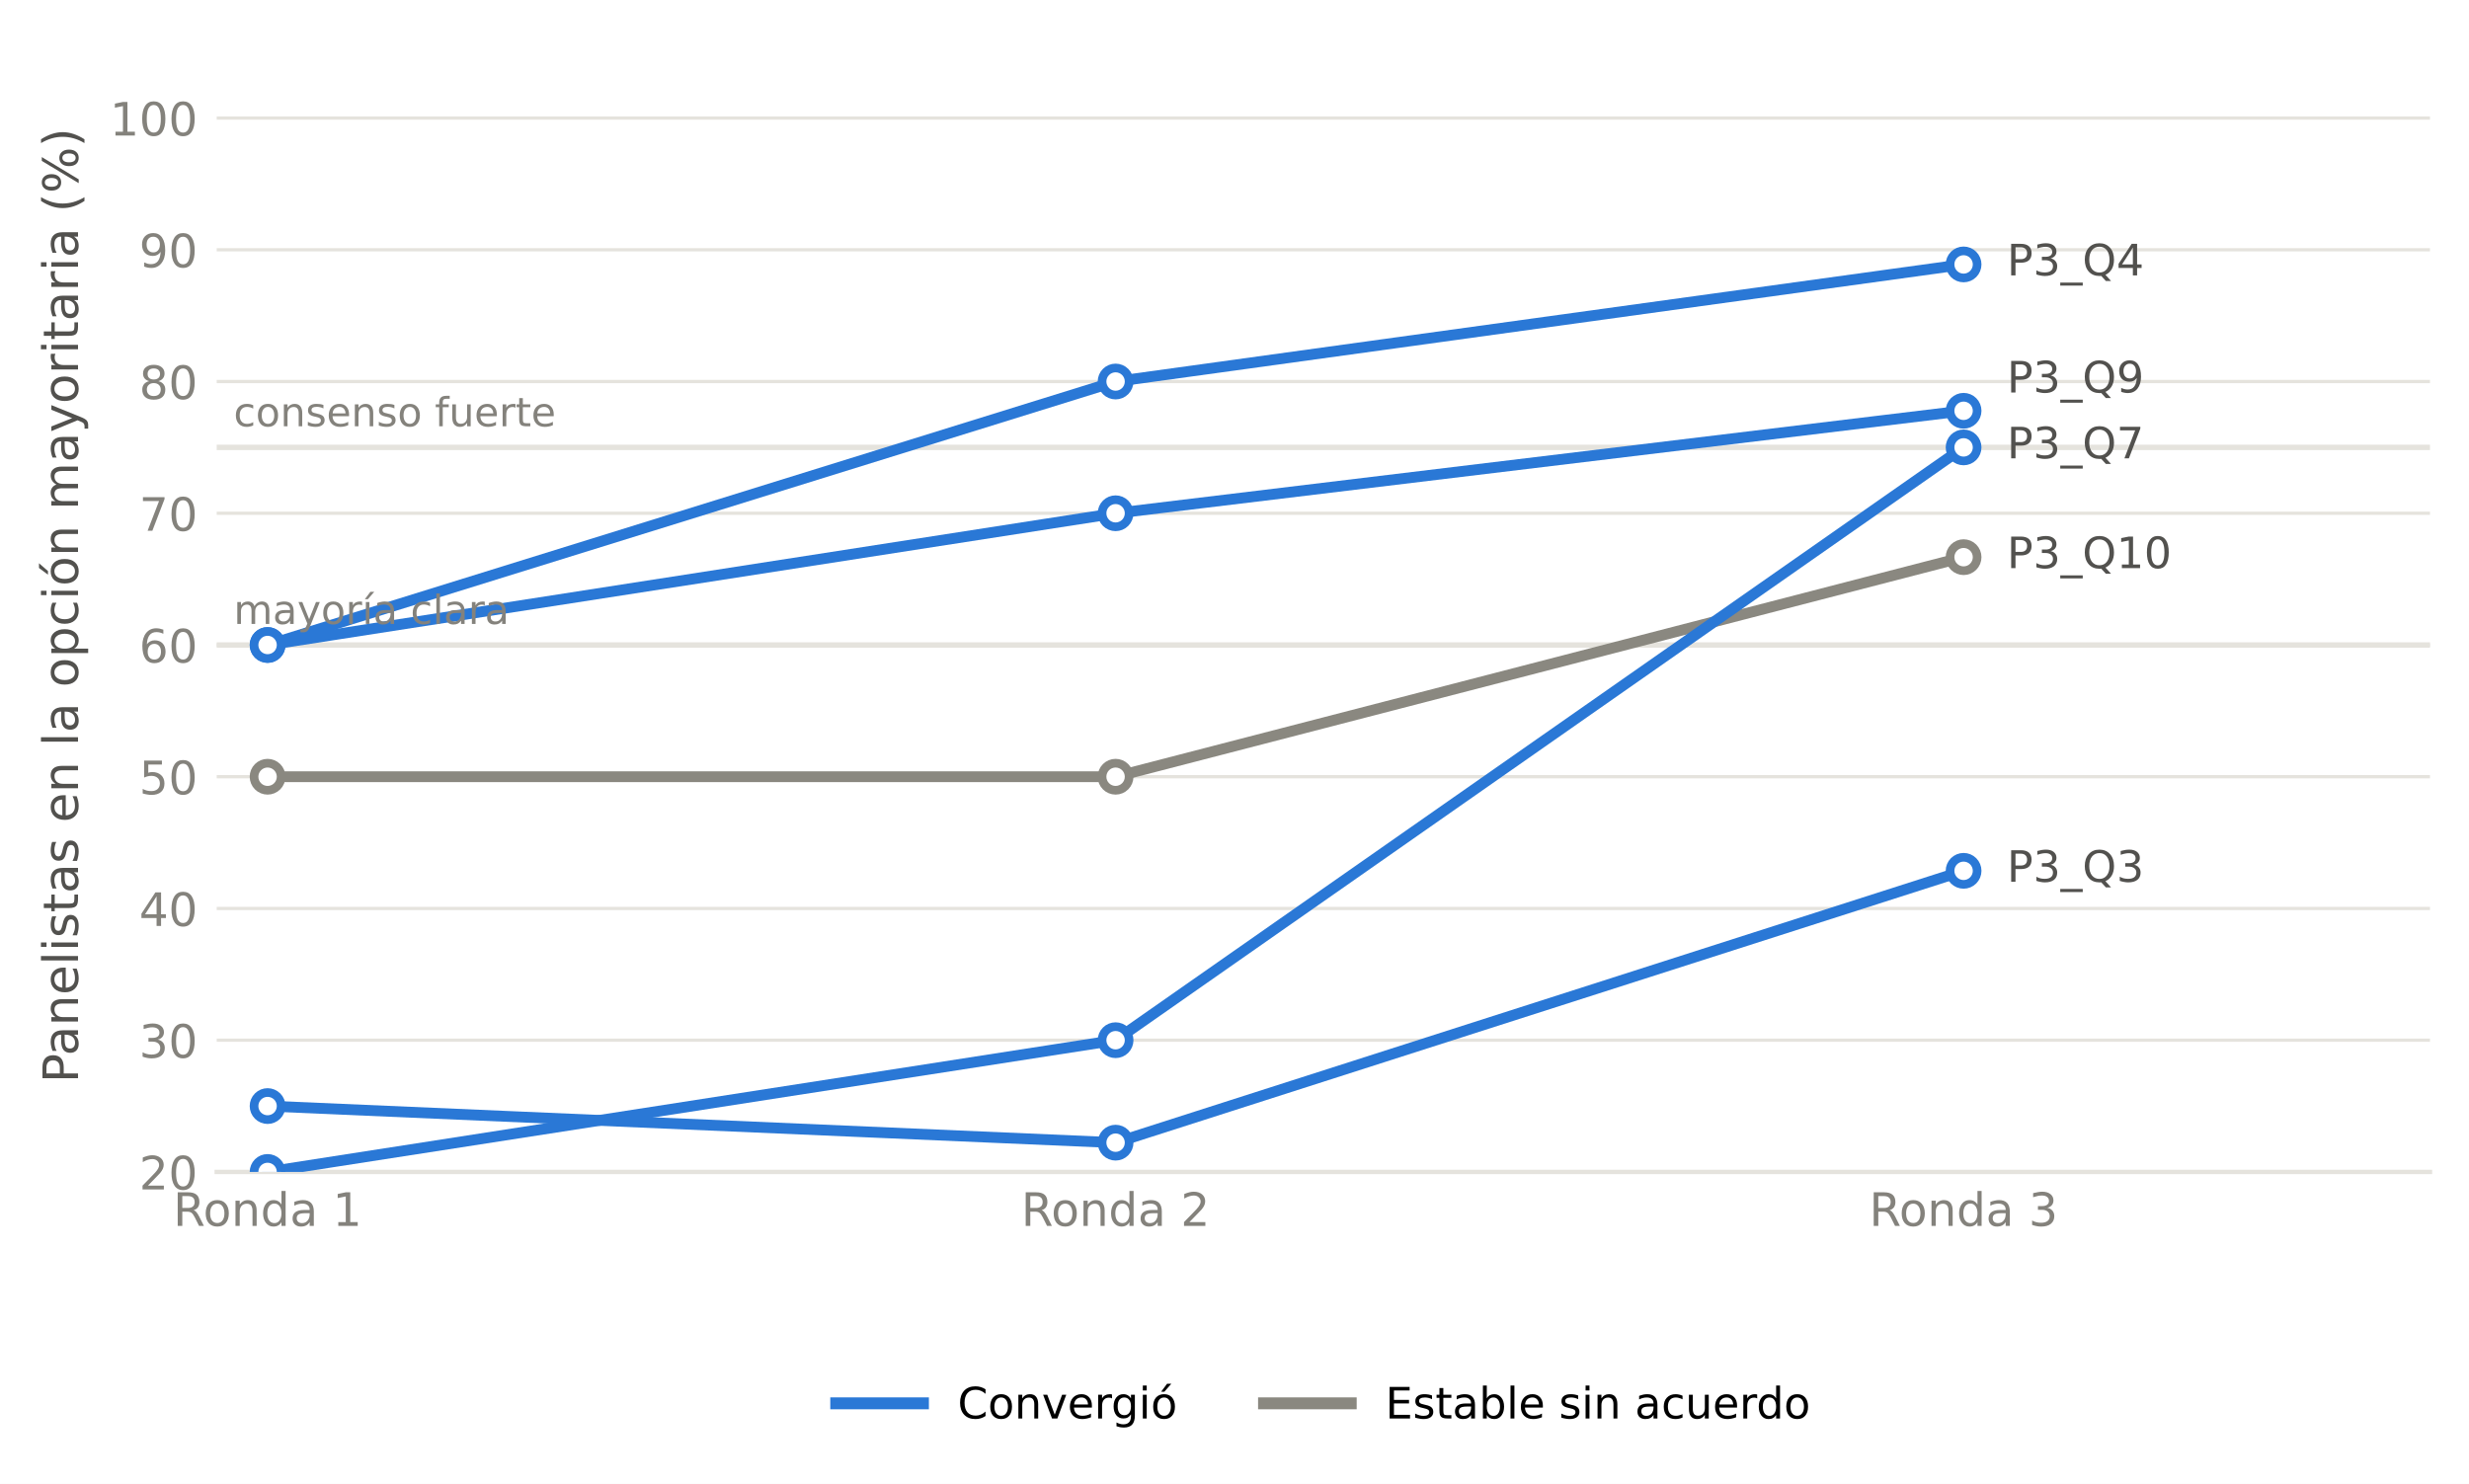
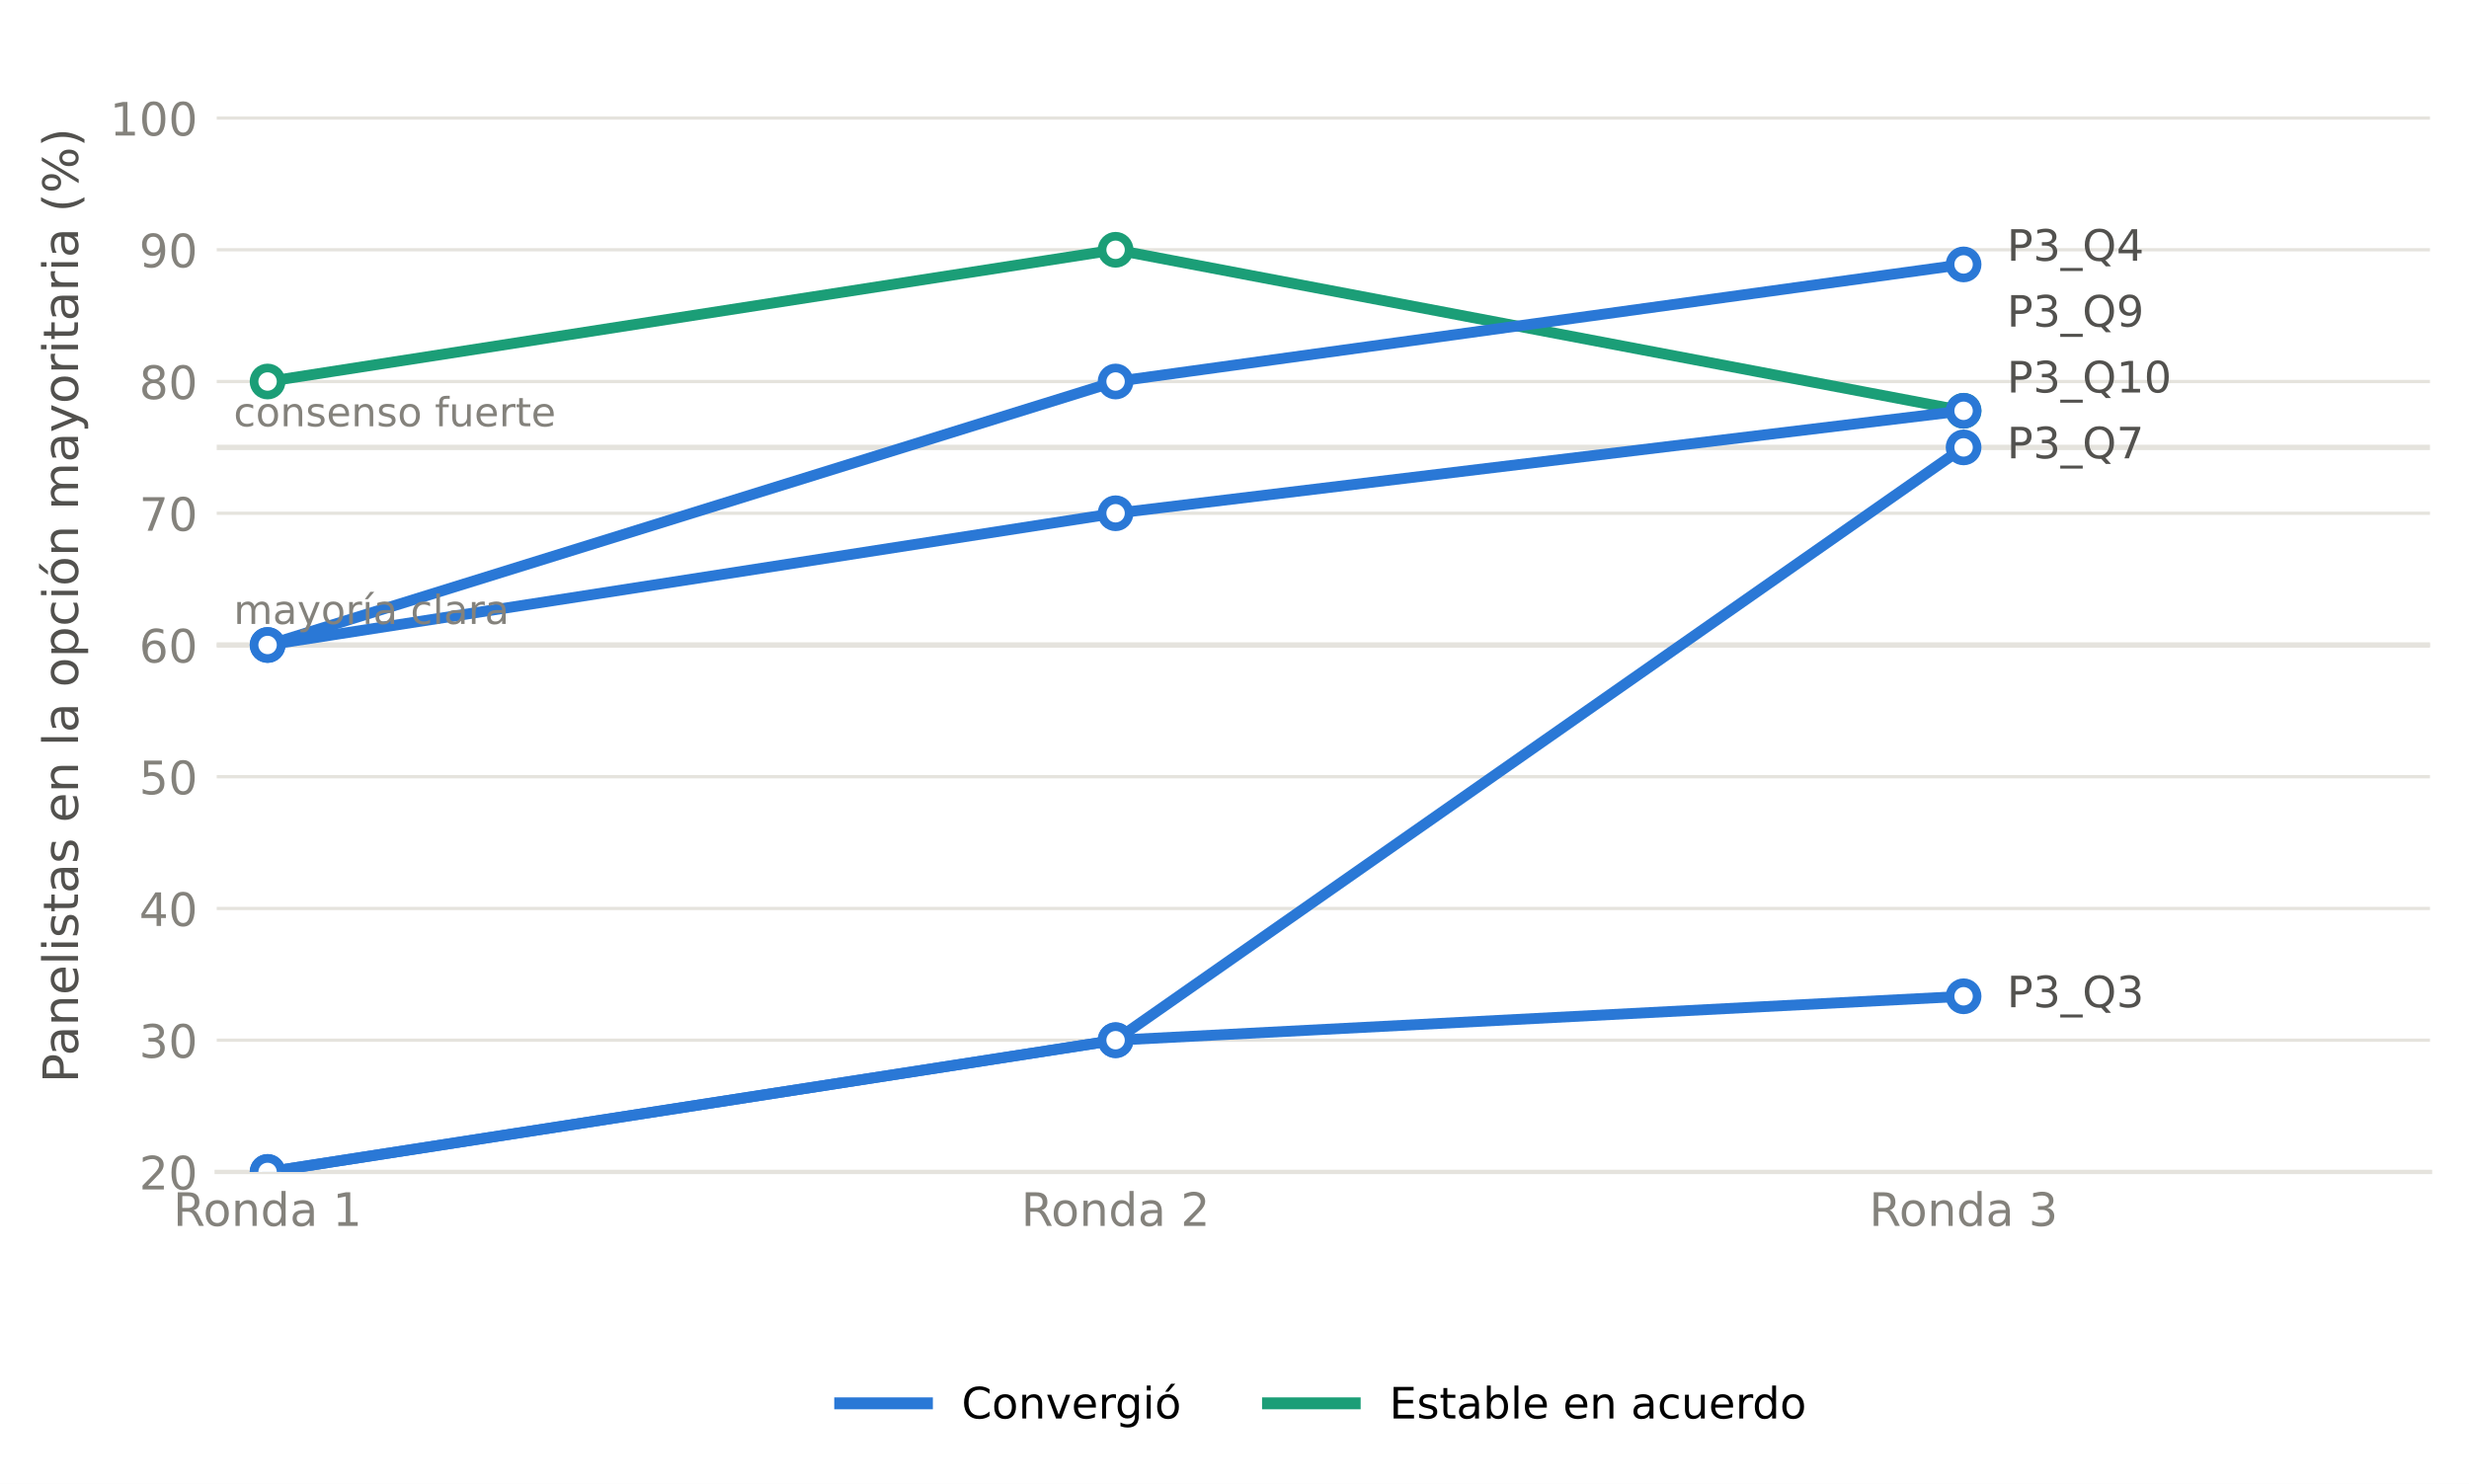
<svg xmlns="http://www.w3.org/2000/svg" xmlns:xlink="http://www.w3.org/1999/xlink" width="455.675pt" height="273.921pt" viewBox="0 0 455.675 273.921" version="1.1">
  <defs>
    <style type="text/css">*{stroke-linejoin: round; stroke-linecap: butt}</style>
  </defs>
  <g id="figure_1">
    <g id="patch_1">
      <path d="M 0 273.921  L 455.675 273.921  L 455.675 0  L 0 0  z " style="fill: #ffffff" />
    </g>
    <g id="axes_1">
      <g id="patch_2">
        <path d="M 39.995 216.344  L 448.475 216.344  L 448.475 7.2  L 39.995 7.2  z " style="fill: #ffffff" />
      </g>
      <g id="line2d_1">
-         <path d="M 39.995 82.589  L 448.475 82.589  " clip-path="url(#p51f8dcb837)" style="fill: none; stroke: #e5e3dd; stroke-linecap: square" />
+         <path d="M 39.995 82.589  L 448.475 82.589  " clip-path="url(#p2354c4039d)" style="fill: none; stroke: #e5e3dd; stroke-linecap: square" />
      </g>
      <g id="line2d_2">
-         <path d="M 39.995 119.068  L 448.475 119.068  " clip-path="url(#p51f8dcb837)" style="fill: none; stroke: #e5e3dd; stroke-linecap: square" />
+         <path d="M 39.995 119.068  L 448.475 119.068  " clip-path="url(#p2354c4039d)" style="fill: none; stroke: #e5e3dd; stroke-linecap: square" />
      </g>
      <g id="matplotlib.axis_1">
        <g id="xtick_1">
          <g id="line2d_3" />
          <g id="text_1">
            <text style="font-size: 8.5px; font-family: 'DejaVu Sans', 'Helvetica', 'Arial', sans-serif; text-anchor: middle; fill: #84827c" x="49.385" y="226.303" transform="rotate(-0 49.38503 226.3025)">Ronda 1</text>
          </g>
        </g>
        <g id="xtick_2">
          <g id="line2d_4" />
          <g id="text_2">
            <text style="font-size: 8.5px; font-family: 'DejaVu Sans', 'Helvetica', 'Arial', sans-serif; text-anchor: middle; fill: #84827c" x="205.891" y="226.303" transform="rotate(-0 205.8908 226.3025)">Ronda 2</text>
          </g>
        </g>
        <g id="xtick_3">
          <g id="line2d_5" />
          <g id="text_3">
            <text style="font-size: 8.5px; font-family: 'DejaVu Sans', 'Helvetica', 'Arial', sans-serif; text-anchor: middle; fill: #84827c" x="362.397" y="226.303" transform="rotate(-0 362.3965 226.3025)">Ronda 3</text>
          </g>
        </g>
      </g>
      <g id="matplotlib.axis_2">
        <g id="ytick_1">
          <g id="line2d_6">
-             <path d="M 39.995 216.344  L 448.475 216.344  " clip-path="url(#p51f8dcb837)" style="fill: none; stroke: #e5e3dd; stroke-width: 0.6; stroke-linecap: square" />
+             <path d="M 39.995 216.344  L 448.475 216.344  " clip-path="url(#p2354c4039d)" style="fill: none; stroke: #e5e3dd; stroke-width: 0.6; stroke-linecap: square" />
          </g>
          <g id="line2d_7" />
          <g id="text_4">
            <text style="font-size: 8.5px; font-family: 'DejaVu Sans', 'Helvetica', 'Arial', sans-serif; text-anchor: end; fill: #84827c" x="36.495" y="219.573" transform="rotate(-0 36.49469 219.5732)">20</text>
          </g>
        </g>
        <g id="ytick_2">
          <g id="line2d_8">
-             <path d="M 39.995 192.025  L 448.475 192.025  " clip-path="url(#p51f8dcb837)" style="fill: none; stroke: #e5e3dd; stroke-width: 0.6; stroke-linecap: square" />
+             <path d="M 39.995 192.025  L 448.475 192.025  " clip-path="url(#p2354c4039d)" style="fill: none; stroke: #e5e3dd; stroke-width: 0.6; stroke-linecap: square" />
          </g>
          <g id="line2d_9" />
          <g id="text_5">
            <text style="font-size: 8.5px; font-family: 'DejaVu Sans', 'Helvetica', 'Arial', sans-serif; text-anchor: end; fill: #84827c" x="36.495" y="195.254" transform="rotate(-0 36.49469 195.2541)">30</text>
          </g>
        </g>
        <g id="ytick_3">
          <g id="line2d_10">
-             <path d="M 39.995 167.706  L 448.475 167.706  " clip-path="url(#p51f8dcb837)" style="fill: none; stroke: #e5e3dd; stroke-width: 0.6; stroke-linecap: square" />
+             <path d="M 39.995 167.706  L 448.475 167.706  " clip-path="url(#p2354c4039d)" style="fill: none; stroke: #e5e3dd; stroke-width: 0.6; stroke-linecap: square" />
          </g>
          <g id="line2d_11" />
          <g id="text_6">
            <text style="font-size: 8.5px; font-family: 'DejaVu Sans', 'Helvetica', 'Arial', sans-serif; text-anchor: end; fill: #84827c" x="36.495" y="170.935" transform="rotate(-0 36.49469 170.9351)">40</text>
          </g>
        </g>
        <g id="ytick_4">
          <g id="line2d_12">
-             <path d="M 39.995 143.387  L 448.475 143.387  " clip-path="url(#p51f8dcb837)" style="fill: none; stroke: #e5e3dd; stroke-width: 0.6; stroke-linecap: square" />
+             <path d="M 39.995 143.387  L 448.475 143.387  " clip-path="url(#p2354c4039d)" style="fill: none; stroke: #e5e3dd; stroke-width: 0.6; stroke-linecap: square" />
          </g>
          <g id="line2d_13" />
          <g id="text_7">
            <text style="font-size: 8.5px; font-family: 'DejaVu Sans', 'Helvetica', 'Arial', sans-serif; text-anchor: end; fill: #84827c" x="36.495" y="146.616" transform="rotate(-0 36.49469 146.616)">50</text>
          </g>
        </g>
        <g id="ytick_5">
          <g id="line2d_14">
-             <path d="M 39.995 119.068  L 448.475 119.068  " clip-path="url(#p51f8dcb837)" style="fill: none; stroke: #e5e3dd; stroke-width: 0.6; stroke-linecap: square" />
+             <path d="M 39.995 119.068  L 448.475 119.068  " clip-path="url(#p2354c4039d)" style="fill: none; stroke: #e5e3dd; stroke-width: 0.6; stroke-linecap: square" />
          </g>
          <g id="line2d_15" />
          <g id="text_8">
            <text style="font-size: 8.5px; font-family: 'DejaVu Sans', 'Helvetica', 'Arial', sans-serif; text-anchor: end; fill: #84827c" x="36.495" y="122.297" transform="rotate(-0 36.49469 122.297)">60</text>
          </g>
        </g>
        <g id="ytick_6">
          <g id="line2d_16">
-             <path d="M 39.995 94.749  L 448.475 94.749  " clip-path="url(#p51f8dcb837)" style="fill: none; stroke: #e5e3dd; stroke-width: 0.6; stroke-linecap: square" />
+             <path d="M 39.995 94.749  L 448.475 94.749  " clip-path="url(#p2354c4039d)" style="fill: none; stroke: #e5e3dd; stroke-width: 0.6; stroke-linecap: square" />
          </g>
          <g id="line2d_17" />
          <g id="text_9">
            <text style="font-size: 8.5px; font-family: 'DejaVu Sans', 'Helvetica', 'Arial', sans-serif; text-anchor: end; fill: #84827c" x="36.495" y="97.978" transform="rotate(-0 36.49469 97.97792)">70</text>
          </g>
        </g>
        <g id="ytick_7">
          <g id="line2d_18">
-             <path d="M 39.995 70.43  L 448.475 70.43  " clip-path="url(#p51f8dcb837)" style="fill: none; stroke: #e5e3dd; stroke-width: 0.6; stroke-linecap: square" />
+             <path d="M 39.995 70.43  L 448.475 70.43  " clip-path="url(#p2354c4039d)" style="fill: none; stroke: #e5e3dd; stroke-width: 0.6; stroke-linecap: square" />
          </g>
          <g id="line2d_19" />
          <g id="text_10">
            <text style="font-size: 8.5px; font-family: 'DejaVu Sans', 'Helvetica', 'Arial', sans-serif; text-anchor: end; fill: #84827c" x="36.495" y="73.659" transform="rotate(-0 36.49469 73.65887)">80</text>
          </g>
        </g>
        <g id="ytick_8">
          <g id="line2d_20">
-             <path d="M 39.995 46.11  L 448.475 46.11  " clip-path="url(#p51f8dcb837)" style="fill: none; stroke: #e5e3dd; stroke-width: 0.6; stroke-linecap: square" />
+             <path d="M 39.995 46.11  L 448.475 46.11  " clip-path="url(#p2354c4039d)" style="fill: none; stroke: #e5e3dd; stroke-width: 0.6; stroke-linecap: square" />
          </g>
          <g id="line2d_21" />
          <g id="text_11">
            <text style="font-size: 8.5px; font-family: 'DejaVu Sans', 'Helvetica', 'Arial', sans-serif; text-anchor: end; fill: #84827c" x="36.495" y="49.34" transform="rotate(-0 36.49469 49.33982)">90</text>
          </g>
        </g>
        <g id="ytick_9">
          <g id="line2d_22">
-             <path d="M 39.995 21.791  L 448.475 21.791  " clip-path="url(#p51f8dcb837)" style="fill: none; stroke: #e5e3dd; stroke-width: 0.6; stroke-linecap: square" />
+             <path d="M 39.995 21.791  L 448.475 21.791  " clip-path="url(#p2354c4039d)" style="fill: none; stroke: #e5e3dd; stroke-width: 0.6; stroke-linecap: square" />
          </g>
          <g id="line2d_23" />
          <g id="text_12">
            <text style="font-size: 8.5px; font-family: 'DejaVu Sans', 'Helvetica', 'Arial', sans-serif; text-anchor: end; fill: #84827c" x="36.495" y="25.021" transform="rotate(-0 36.49469 25.02077)">100</text>
          </g>
        </g>
        <g id="text_13">
          <text style="font-size: 9px; font-family: 'DejaVu Sans', 'Helvetica', 'Arial', sans-serif; text-anchor: middle; fill: #52514e" x="14.399" y="111.772" transform="rotate(-90 14.39859 111.7719)">Panelistas en la opción mayoritaria (%)</text>
        </g>
      </g>
      <g id="patch_3">
        <path d="M 39.995 216.344  L 448.475 216.344  " style="fill: none; stroke: #e5e3dd; stroke-width: 0.8; stroke-linejoin: miter; stroke-linecap: square" />
      </g>
      <g id="line2d_24">
-         <path d="M 49.385 143.387  L 205.891 143.387  L 362.397 102.855  " clip-path="url(#p51f8dcb837)" style="fill: none; stroke: #8a8880; stroke-width: 2; stroke-linecap: square" />
+         <path d="M 49.385 70.43  L 205.891 46.11  L 362.397 75.834  " clip-path="url(#p2354c4039d)" style="fill: none; stroke: #1b9e77; stroke-width: 2; stroke-linecap: square" />
        <defs>
-           <path id="ma5fcee9a8e" d="M 0 2.5  C 0.663 2.5 1.299 2.237 1.768 1.768  C 2.237 1.299 2.5 0.663 2.5 0  C 2.5 -0.663 2.237 -1.299 1.768 -1.768  C 1.299 -2.237 0.663 -2.5 0 -2.5  C -0.663 -2.5 -1.299 -2.237 -1.768 -1.768  C -2.237 -1.299 -2.5 -0.663 -2.5 0  C -2.5 0.663 -2.237 1.299 -1.768 1.768  C -1.299 2.237 -0.663 2.5 0 2.5  z " style="stroke: #8a8880; stroke-width: 1.6" />
+           <path id="m0481e785ca" d="M 0 2.5  C 0.663 2.5 1.299 2.237 1.768 1.768  C 2.237 1.299 2.5 0.663 2.5 0  C 2.5 -0.663 2.237 -1.299 1.768 -1.768  C 1.299 -2.237 0.663 -2.5 0 -2.5  C -0.663 -2.5 -1.299 -2.237 -1.768 -1.768  C -2.237 -1.299 -2.5 -0.663 -2.5 0  C -2.5 0.663 -2.237 1.299 -1.768 1.768  C -1.299 2.237 -0.663 2.5 0 2.5  z " style="stroke: #1b9e77; stroke-width: 1.6" />
        </defs>
-         <g clip-path="url(#p51f8dcb837)">
-           <use xlink:href="#ma5fcee9a8e" x="49.385" y="143.387" style="fill: #ffffff; stroke: #8a8880; stroke-width: 1.6" />
-           <use xlink:href="#ma5fcee9a8e" x="205.891" y="143.387" style="fill: #ffffff; stroke: #8a8880; stroke-width: 1.6" />
-           <use xlink:href="#ma5fcee9a8e" x="362.397" y="102.855" style="fill: #ffffff; stroke: #8a8880; stroke-width: 1.6" />
+         <g clip-path="url(#p2354c4039d)">
+           <use xlink:href="#m0481e785ca" x="49.385" y="70.43" style="fill: #ffffff; stroke: #1b9e77; stroke-width: 1.6" />
+           <use xlink:href="#m0481e785ca" x="205.891" y="46.11" style="fill: #ffffff; stroke: #1b9e77; stroke-width: 1.6" />
+           <use xlink:href="#m0481e785ca" x="362.397" y="75.834" style="fill: #ffffff; stroke: #1b9e77; stroke-width: 1.6" />
        </g>
      </g>
      <g id="line2d_25">
-         <path d="M 49.385 204.184  L 205.891 210.94  L 362.397 160.757  " clip-path="url(#p51f8dcb837)" style="fill: none; stroke: #2a78d6; stroke-width: 2; stroke-linecap: square" />
+         <path d="M 49.385 216.344  L 205.891 192.025  L 362.397 183.918  " clip-path="url(#p2354c4039d)" style="fill: none; stroke: #2a78d6; stroke-width: 2; stroke-linecap: square" />
        <defs>
-           <path id="m494792fb44" d="M 0 2.5  C 0.663 2.5 1.299 2.237 1.768 1.768  C 2.237 1.299 2.5 0.663 2.5 0  C 2.5 -0.663 2.237 -1.299 1.768 -1.768  C 1.299 -2.237 0.663 -2.5 0 -2.5  C -0.663 -2.5 -1.299 -2.237 -1.768 -1.768  C -2.237 -1.299 -2.5 -0.663 -2.5 0  C -2.5 0.663 -2.237 1.299 -1.768 1.768  C -1.299 2.237 -0.663 2.5 0 2.5  z " style="stroke: #2a78d6; stroke-width: 1.6" />
+           <path id="m5cad96fb90" d="M 0 2.5  C 0.663 2.5 1.299 2.237 1.768 1.768  C 2.237 1.299 2.5 0.663 2.5 0  C 2.5 -0.663 2.237 -1.299 1.768 -1.768  C 1.299 -2.237 0.663 -2.5 0 -2.5  C -0.663 -2.5 -1.299 -2.237 -1.768 -1.768  C -2.237 -1.299 -2.5 -0.663 -2.5 0  C -2.5 0.663 -2.237 1.299 -1.768 1.768  C -1.299 2.237 -0.663 2.5 0 2.5  z " style="stroke: #2a78d6; stroke-width: 1.6" />
        </defs>
-         <g clip-path="url(#p51f8dcb837)">
-           <use xlink:href="#m494792fb44" x="49.385" y="204.184" style="fill: #ffffff; stroke: #2a78d6; stroke-width: 1.6" />
-           <use xlink:href="#m494792fb44" x="205.891" y="210.94" style="fill: #ffffff; stroke: #2a78d6; stroke-width: 1.6" />
-           <use xlink:href="#m494792fb44" x="362.397" y="160.757" style="fill: #ffffff; stroke: #2a78d6; stroke-width: 1.6" />
+         <g clip-path="url(#p2354c4039d)">
+           <use xlink:href="#m5cad96fb90" x="49.385" y="216.344" style="fill: #ffffff; stroke: #2a78d6; stroke-width: 1.6" />
+           <use xlink:href="#m5cad96fb90" x="205.891" y="192.025" style="fill: #ffffff; stroke: #2a78d6; stroke-width: 1.6" />
+           <use xlink:href="#m5cad96fb90" x="362.397" y="183.918" style="fill: #ffffff; stroke: #2a78d6; stroke-width: 1.6" />
        </g>
      </g>
      <g id="line2d_26">
-         <path d="M 49.385 119.068  L 205.891 70.43  L 362.397 48.813  " clip-path="url(#p51f8dcb837)" style="fill: none; stroke: #2a78d6; stroke-width: 2; stroke-linecap: square" />
-         <g clip-path="url(#p51f8dcb837)">
-           <use xlink:href="#m494792fb44" x="49.385" y="119.068" style="fill: #ffffff; stroke: #2a78d6; stroke-width: 1.6" />
-           <use xlink:href="#m494792fb44" x="205.891" y="70.43" style="fill: #ffffff; stroke: #2a78d6; stroke-width: 1.6" />
-           <use xlink:href="#m494792fb44" x="362.397" y="48.813" style="fill: #ffffff; stroke: #2a78d6; stroke-width: 1.6" />
+         <path d="M 49.385 119.068  L 205.891 70.43  L 362.397 48.813  " clip-path="url(#p2354c4039d)" style="fill: none; stroke: #2a78d6; stroke-width: 2; stroke-linecap: square" />
+         <g clip-path="url(#p2354c4039d)">
+           <use xlink:href="#m5cad96fb90" x="49.385" y="119.068" style="fill: #ffffff; stroke: #2a78d6; stroke-width: 1.6" />
+           <use xlink:href="#m5cad96fb90" x="205.891" y="70.43" style="fill: #ffffff; stroke: #2a78d6; stroke-width: 1.6" />
+           <use xlink:href="#m5cad96fb90" x="362.397" y="48.813" style="fill: #ffffff; stroke: #2a78d6; stroke-width: 1.6" />
        </g>
      </g>
      <g id="line2d_27">
-         <path d="M 49.385 216.344  L 205.891 192.025  L 362.397 82.589  " clip-path="url(#p51f8dcb837)" style="fill: none; stroke: #2a78d6; stroke-width: 2; stroke-linecap: square" />
-         <g clip-path="url(#p51f8dcb837)">
-           <use xlink:href="#m494792fb44" x="49.385" y="216.344" style="fill: #ffffff; stroke: #2a78d6; stroke-width: 1.6" />
-           <use xlink:href="#m494792fb44" x="205.891" y="192.025" style="fill: #ffffff; stroke: #2a78d6; stroke-width: 1.6" />
-           <use xlink:href="#m494792fb44" x="362.397" y="82.589" style="fill: #ffffff; stroke: #2a78d6; stroke-width: 1.6" />
+         <path d="M 49.385 216.344  L 205.891 192.025  L 362.397 82.589  " clip-path="url(#p2354c4039d)" style="fill: none; stroke: #2a78d6; stroke-width: 2; stroke-linecap: square" />
+         <g clip-path="url(#p2354c4039d)">
+           <use xlink:href="#m5cad96fb90" x="49.385" y="216.344" style="fill: #ffffff; stroke: #2a78d6; stroke-width: 1.6" />
+           <use xlink:href="#m5cad96fb90" x="205.891" y="192.025" style="fill: #ffffff; stroke: #2a78d6; stroke-width: 1.6" />
+           <use xlink:href="#m5cad96fb90" x="362.397" y="82.589" style="fill: #ffffff; stroke: #2a78d6; stroke-width: 1.6" />
        </g>
      </g>
      <g id="line2d_28">
-         <path d="M 49.385 119.068  L 205.891 94.749  L 362.397 75.834  " clip-path="url(#p51f8dcb837)" style="fill: none; stroke: #2a78d6; stroke-width: 2; stroke-linecap: square" />
-         <g clip-path="url(#p51f8dcb837)">
-           <use xlink:href="#m494792fb44" x="49.385" y="119.068" style="fill: #ffffff; stroke: #2a78d6; stroke-width: 1.6" />
-           <use xlink:href="#m494792fb44" x="205.891" y="94.749" style="fill: #ffffff; stroke: #2a78d6; stroke-width: 1.6" />
-           <use xlink:href="#m494792fb44" x="362.397" y="75.834" style="fill: #ffffff; stroke: #2a78d6; stroke-width: 1.6" />
+         <path d="M 49.385 119.068  L 205.891 94.749  L 362.397 75.834  " clip-path="url(#p2354c4039d)" style="fill: none; stroke: #2a78d6; stroke-width: 2; stroke-linecap: square" />
+         <g clip-path="url(#p2354c4039d)">
+           <use xlink:href="#m5cad96fb90" x="49.385" y="119.068" style="fill: #ffffff; stroke: #2a78d6; stroke-width: 1.6" />
+           <use xlink:href="#m5cad96fb90" x="205.891" y="94.749" style="fill: #ffffff; stroke: #2a78d6; stroke-width: 1.6" />
+           <use xlink:href="#m5cad96fb90" x="362.397" y="75.834" style="fill: #ffffff; stroke: #2a78d6; stroke-width: 1.6" />
        </g>
      </g>
      <g id="text_14">
-         <text style="font-size: 8px; font-family: 'DejaVu Sans', 'Helvetica', 'Arial', sans-serif; text-anchor: start; fill: #52514e" x="370.397" y="162.783" transform="rotate(-0 370.3965 162.7831)">P3_Q3</text>
+         <text style="font-size: 8px; font-family: 'DejaVu Sans', 'Helvetica', 'Arial', sans-serif; text-anchor: start; fill: #52514e" x="370.397" y="185.944" transform="rotate(-0 370.3965 185.9441)">P3_Q3</text>
      </g>
      <g id="text_15">
-         <text style="font-size: 8px; font-family: 'DejaVu Sans', 'Helvetica', 'Arial', sans-serif; text-anchor: start; fill: #52514e" x="370.397" y="104.881" transform="rotate(-0 370.3965 104.8806)">P3_Q10</text>
+         <text style="font-size: 8px; font-family: 'DejaVu Sans', 'Helvetica', 'Arial', sans-serif; text-anchor: start; fill: #52514e" x="370.397" y="84.615" transform="rotate(-0 370.3965 84.61468)">P3_Q7</text>
      </g>
      <g id="text_16">
-         <text style="font-size: 8px; font-family: 'DejaVu Sans', 'Helvetica', 'Arial', sans-serif; text-anchor: start; fill: #52514e" x="370.397" y="84.615" transform="rotate(-0 370.3965 84.61468)">P3_Q7</text>
+         <text style="font-size: 8px; font-family: 'DejaVu Sans', 'Helvetica', 'Arial', sans-serif; text-anchor: start; fill: #52514e" x="370.397" y="72.455" transform="rotate(-0 370.3965 72.45516)">P3_Q10</text>
      </g>
      <g id="text_17">
-         <text style="font-size: 8px; font-family: 'DejaVu Sans', 'Helvetica', 'Arial', sans-serif; text-anchor: start; fill: #52514e" x="370.397" y="72.455" transform="rotate(-0 370.3965 72.45516)">P3_Q9</text>
+         <text style="font-size: 8px; font-family: 'DejaVu Sans', 'Helvetica', 'Arial', sans-serif; text-anchor: start; fill: #52514e" x="370.397" y="60.296" transform="rotate(-0 370.3965 60.29563)">P3_Q9</text>
      </g>
      <g id="text_18">
-         <text style="font-size: 8px; font-family: 'DejaVu Sans', 'Helvetica', 'Arial', sans-serif; text-anchor: start; fill: #52514e" x="370.397" y="50.838" transform="rotate(-0 370.3965 50.83822)">P3_Q4</text>
+         <text style="font-size: 8px; font-family: 'DejaVu Sans', 'Helvetica', 'Arial', sans-serif; text-anchor: start; fill: #52514e" x="370.397" y="48.136" transform="rotate(-0 370.3965 48.13611)">P3_Q4</text>
      </g>
      <g id="text_19">
        <text style="font-size: 7.4px; font-family: 'DejaVu Sans', 'Helvetica', 'Arial', sans-serif; text-anchor: start; fill: #84827c" x="43.125" y="78.698" transform="rotate(-0 43.1248 78.69801)">consenso fuerte</text>
      </g>
      <g id="text_20">
        <text style="font-size: 7.4px; font-family: 'DejaVu Sans', 'Helvetica', 'Arial', sans-serif; text-anchor: start; fill: #84827c" x="43.125" y="115.177" transform="rotate(-0 43.1248 115.1766)">mayoría clara</text>
      </g>
      <g id="legend_1">
        <g id="line2d_29">
-           <path d="M 154.335 259.057  L 162.335 259.057  L 170.335 259.057  " style="fill: none; stroke: #2a78d6; stroke-width: 2.2; stroke-linecap: square" />
+           <path d="M 155.068 259.057  L 163.068 259.057  L 171.068 259.057  " style="fill: none; stroke: #2a78d6; stroke-width: 2.2; stroke-linecap: square" />
        </g>
        <g id="text_21">
-           <text style="font-size: 8px; font-family: 'DejaVu Sans', 'Helvetica', 'Arial', sans-serif; text-anchor: start" x="176.735" y="261.857" transform="rotate(-0 176.7347 261.8575)">Convergió</text>
+           <text style="font-size: 8px; font-family: 'DejaVu Sans', 'Helvetica', 'Arial', sans-serif; text-anchor: start" x="177.468" y="261.857" transform="rotate(-0 177.4684 261.8575)">Convergió</text>
        </g>
        <g id="line2d_30">
-           <path d="M 233.288 259.057  L 241.288 259.057  L 249.288 259.057  " style="fill: none; stroke: #8a8880; stroke-width: 2.2; stroke-linecap: square" />
+           <path d="M 234.022 259.057  L 242.022 259.057  L 250.022 259.057  " style="fill: none; stroke: #1b9e77; stroke-width: 2.2; stroke-linecap: square" />
        </g>
        <g id="text_22">
-           <text style="font-size: 8px; font-family: 'DejaVu Sans', 'Helvetica', 'Arial', sans-serif; text-anchor: start" x="255.688" y="261.857" transform="rotate(-0 255.6884 261.8575)">Estable sin acuerdo</text>
+           <text style="font-size: 8px; font-family: 'DejaVu Sans', 'Helvetica', 'Arial', sans-serif; text-anchor: start" x="256.422" y="261.857" transform="rotate(-0 256.4222 261.8575)">Estable en acuerdo</text>
        </g>
      </g>
    </g>
  </g>
  <defs>
-     <clipPath id="p51f8dcb837">
+     <clipPath id="p2354c4039d">
      <rect x="39.995" y="7.2" width="408.48" height="209.144" />
    </clipPath>
  </defs>
</svg>
